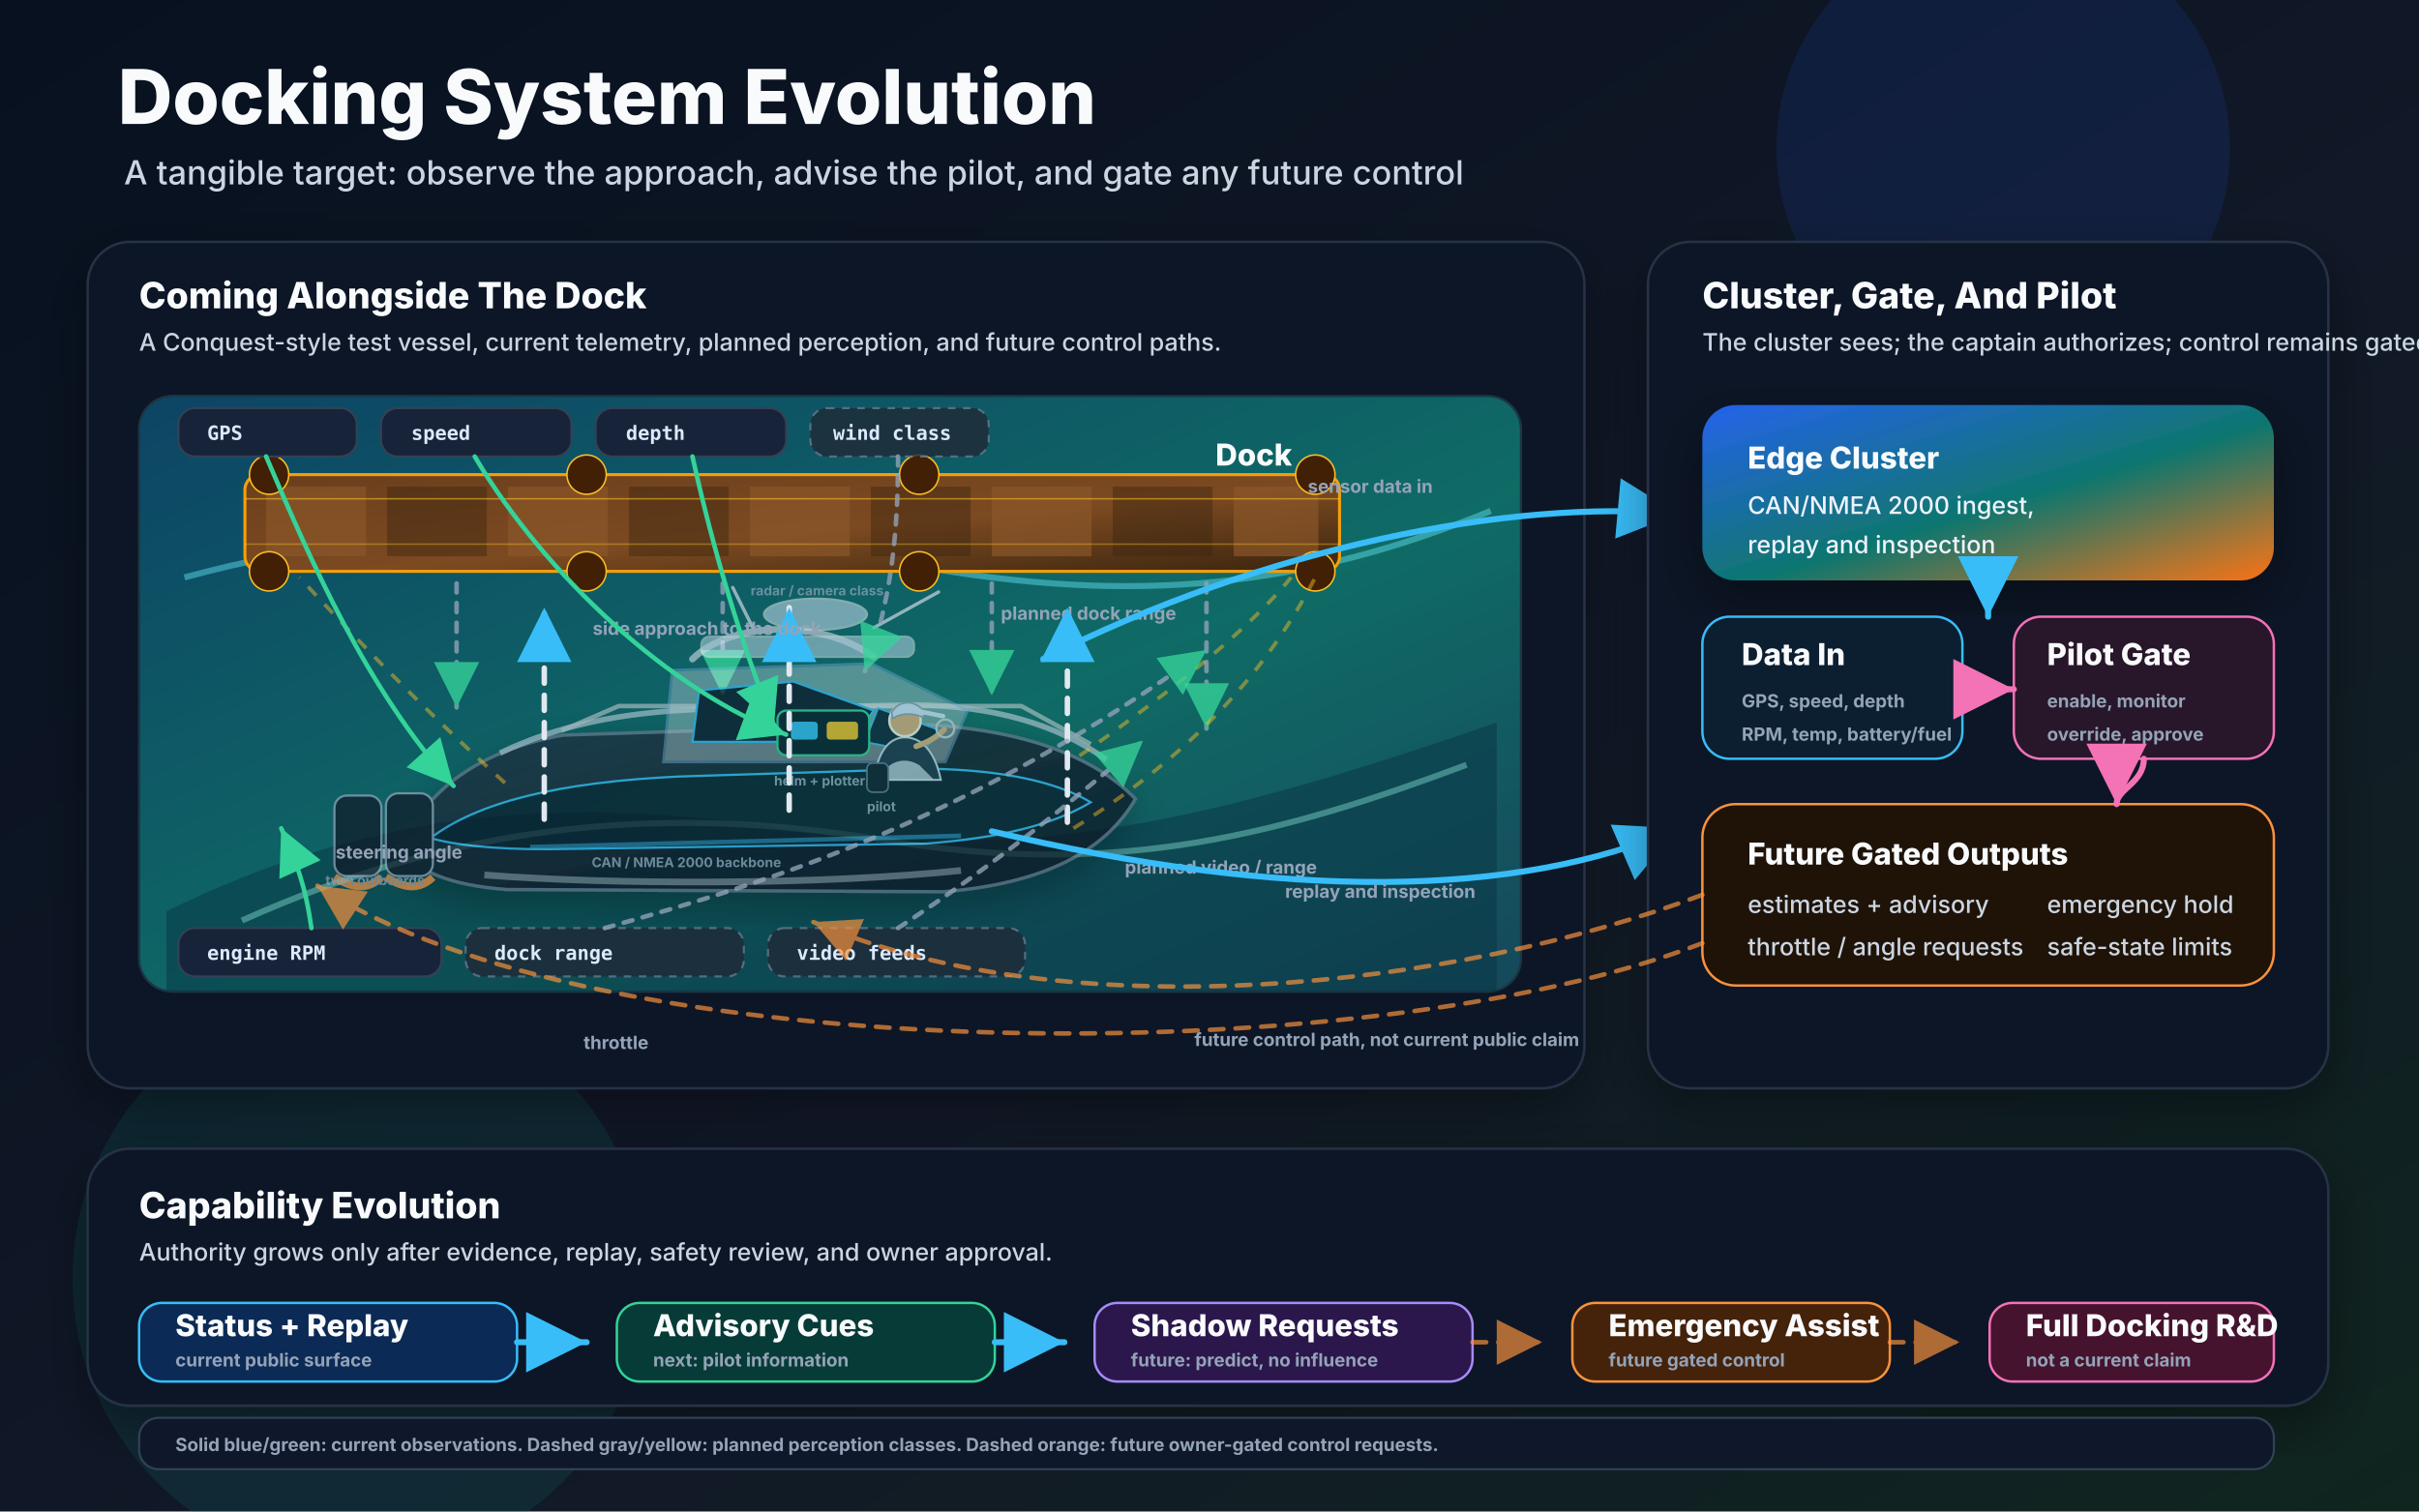
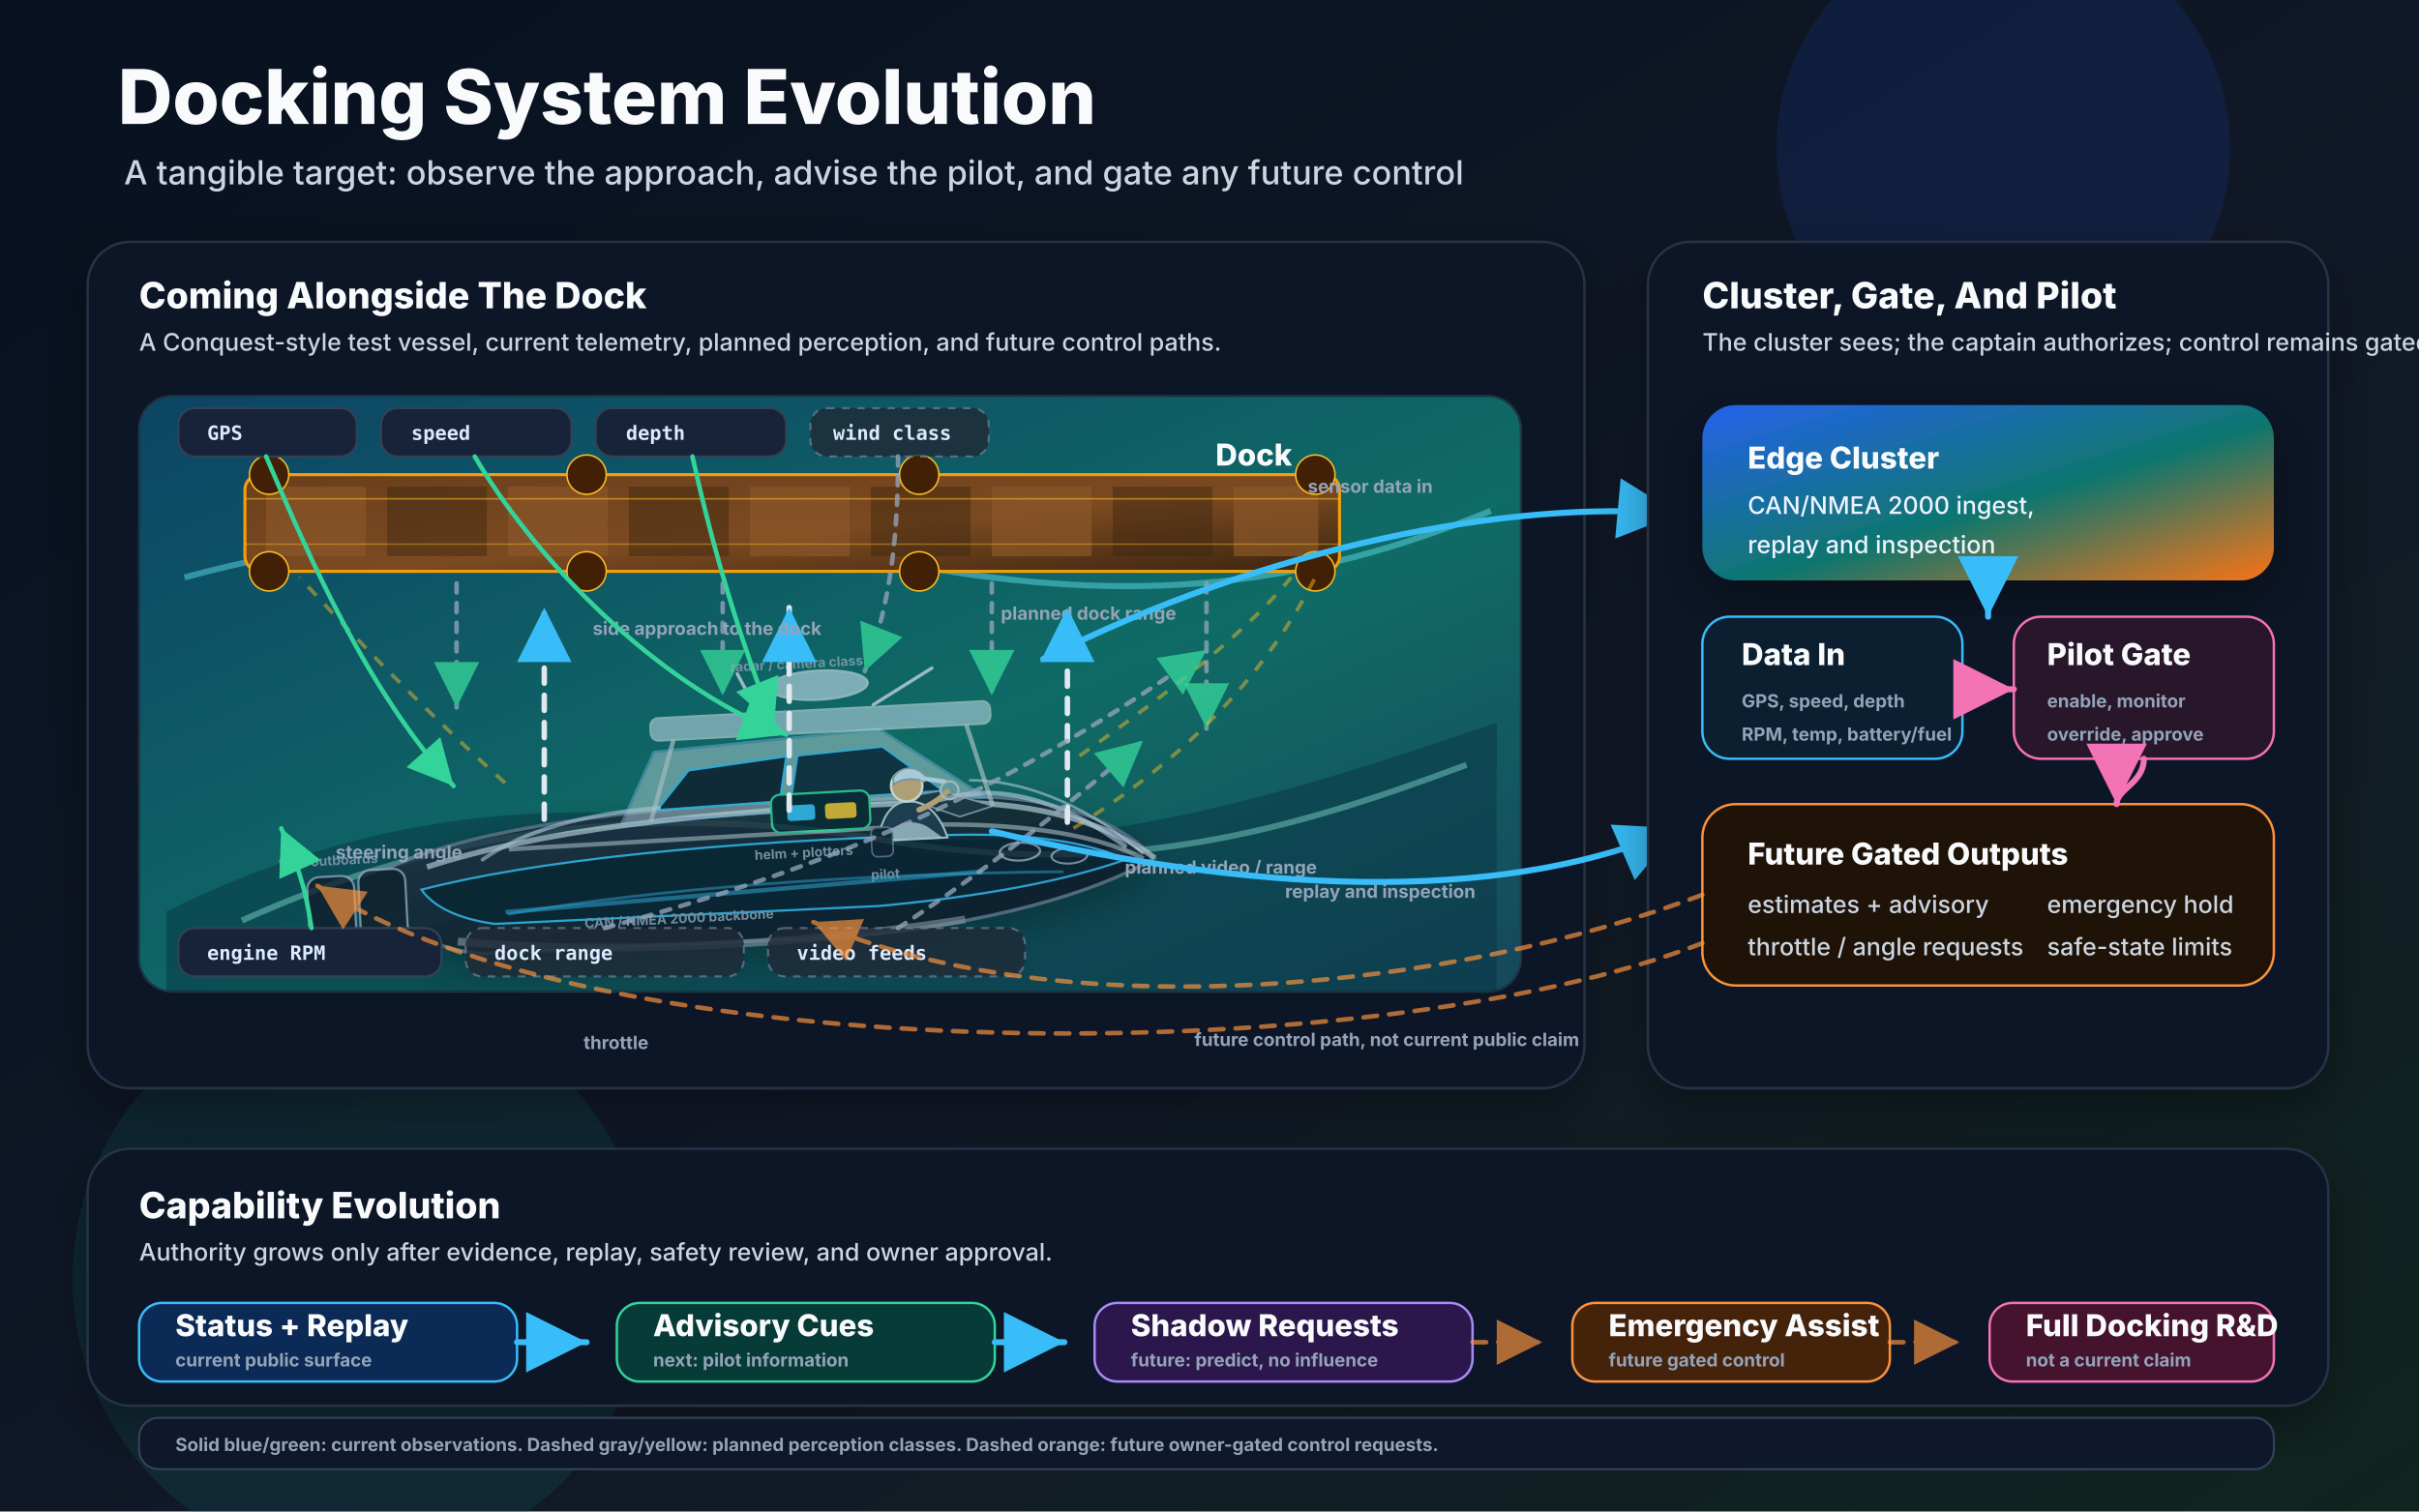
<svg xmlns="http://www.w3.org/2000/svg" width="1600" height="1000" viewBox="0 0 1600 1000" role="img" aria-labelledby="title desc">
  <defs>
    <linearGradient id="bg" x1="0" y1="0" x2="1" y2="1">
      <stop offset="0" stop-color="#07111f" />
      <stop offset="0.56" stop-color="#111827" />
      <stop offset="1" stop-color="#10251f" />
    </linearGradient>
    <linearGradient id="water" x1="0" y1="0" x2="1" y2="1">
      <stop offset="0" stop-color="#0c4a6e" />
      <stop offset="0.58" stop-color="#0f766e" />
      <stop offset="1" stop-color="#164e63" />
    </linearGradient>
    <linearGradient id="dockWood" x1="0" y1="0" x2="1" y2="1">
      <stop offset="0" stop-color="#6b3f1d" />
      <stop offset="0.55" stop-color="#7c4a21" />
      <stop offset="1" stop-color="#3b250f" />
    </linearGradient>
    <linearGradient id="darkHull" x1="0" y1="0" x2="1" y2="1">
      <stop offset="0" stop-color="#243244" />
      <stop offset="0.58" stop-color="#111827" />
      <stop offset="1" stop-color="#0b1220" />
    </linearGradient>
    <linearGradient id="cluster" x1="0" y1="0" x2="1" y2="1">
      <stop offset="0" stop-color="#2563eb" />
      <stop offset="0.55" stop-color="#0f766e" />
      <stop offset="1" stop-color="#f97316" />
    </linearGradient>
    <filter id="shadow" x="-20%" y="-20%" width="140%" height="140%">
      <feDropShadow dx="0" dy="12" stdDeviation="18" flood-color="#000000" flood-opacity="0.36" />
    </filter>
    <marker id="arrowData" markerWidth="14" markerHeight="14" refX="10" refY="5" orient="auto" markerUnits="strokeWidth">
      <path d="M0,0 L10,5 L0,10 z" fill="#38bdf8" />
    </marker>
    <marker id="arrowSense" markerWidth="14" markerHeight="14" refX="10" refY="5" orient="auto" markerUnits="strokeWidth">
      <path d="M0,0 L10,5 L0,10 z" fill="#34d399" />
    </marker>
    <marker id="arrowControl" markerWidth="14" markerHeight="14" refX="10" refY="5" orient="auto" markerUnits="strokeWidth">
      <path d="M0,0 L10,5 L0,10 z" fill="#fb923c" />
    </marker>
    <marker id="arrowHuman" markerWidth="14" markerHeight="14" refX="10" refY="5" orient="auto" markerUnits="strokeWidth">
      <path d="M0,0 L10,5 L0,10 z" fill="#f472b6" />
    </marker>
    <style>
      .title{font:800 50px -apple-system,BlinkMacSystemFont,"Segoe UI",sans-serif;fill:#f8fafc;letter-spacing:0}
      .sub{font:500 22px -apple-system,BlinkMacSystemFont,"Segoe UI",sans-serif;fill:#cbd5e1;letter-spacing:0}
      .h{font:800 24px -apple-system,BlinkMacSystemFont,"Segoe UI",sans-serif;fill:#f8fafc;letter-spacing:0}
      .h2{font:800 20px -apple-system,BlinkMacSystemFont,"Segoe UI",sans-serif;fill:#f8fafc;letter-spacing:0}
      .s{font:500 16px -apple-system,BlinkMacSystemFont,"Segoe UI",sans-serif;fill:#cbd5e1;letter-spacing:0}
      .tiny{font:700 12px -apple-system,BlinkMacSystemFont,"Segoe UI",sans-serif;fill:#94a3b8;letter-spacing:0}
      .mono{font:700 13px ui-monospace,SFMono-Regular,Menlo,Consolas,monospace;fill:#dbeafe;letter-spacing:0}
      .panel{fill:#111827;stroke:#263244;stroke-width:1.6;filter:url(#shadow)}
      .chip{fill:#172338;stroke:#334155;stroke-width:1.4}
      .plannedChip{fill:#1f2937;stroke:#64748b;stroke-width:1.4;stroke-dasharray:5 5;opacity:0.82}
      .data{stroke:#38bdf8;stroke-width:4;fill:none;marker-end:url(#arrowData);stroke-linecap:round}
      .sense{stroke:#34d399;stroke-width:3;fill:none;marker-end:url(#arrowSense);stroke-linecap:round}
      .planned{stroke:#94a3b8;stroke-width:3;fill:none;marker-end:url(#arrowSense);stroke-dasharray:6 7;stroke-linecap:round;opacity:0.78}
      .control{stroke:#fb923c;stroke-width:3;fill:none;marker-end:url(#arrowControl);stroke-dasharray:9 8;stroke-linecap:round;opacity:0.68}
      .human{stroke:#f472b6;stroke-width:4;fill:none;marker-end:url(#arrowHuman);stroke-linecap:round}
      .motion{stroke:#e2e8f0;stroke-width:3.6;fill:none;marker-end:url(#arrowData);stroke-linecap:round;stroke-dasharray:10 8}
    </style>
  </defs>
  <rect width="1600" height="1000" fill="url(#bg)" />
  <circle cx="1325" cy="98" r="150" fill="#1d4ed8" opacity="0.14" />
  <circle cx="238" cy="846" r="190" fill="#0f766e" opacity="0.18" />
  <text x="78" y="82" class="title">Docking System Evolution</text>
  <text x="82" y="122" class="sub">A tangible target: observe the approach, advise the pilot, and gate any future control</text>
  <rect x="58" y="160" width="990" height="560" rx="28" class="panel" />
  <text x="92" y="204" class="h">Coming Alongside The Dock</text>
  <text x="92" y="232" class="s">A Conquest-style test vessel, current telemetry, planned perception, and future control paths.</text>
  <rect x="92" y="262" width="914" height="394" rx="22" fill="url(#water)" opacity="0.88" stroke="#1e3a4a" stroke-width="1.5" />
  <path d="M110 603 C238 540 360 524 518 548 C684 573 810 540 990 478 L990 656 L110 656 Z" fill="#083344" opacity="0.5" />
  <path d="M122 382 C284 338 450 346 604 374 C752 401 864 388 986 338" stroke="#67e8f9" stroke-width="4" opacity="0.44" fill="none" />
  <path d="M160 609 C296 548 430 530 586 556 C742 582 852 550 970 506" stroke="#99f6e4" stroke-width="4" opacity="0.38" fill="none" />
  <g id="dock">
    <rect x="162" y="314" width="724" height="64" rx="10" fill="url(#dockWood)" stroke="#f59e0b" stroke-width="2" />
    <rect x="176" y="322" width="66" height="46" fill="#8a5528" opacity="0.7" />
    <rect x="256" y="322" width="66" height="46" fill="#3b250f" opacity="0.45" />
    <rect x="336" y="322" width="66" height="46" fill="#8a5528" opacity="0.7" />
    <rect x="416" y="322" width="66" height="46" fill="#3b250f" opacity="0.45" />
    <rect x="496" y="322" width="66" height="46" fill="#8a5528" opacity="0.7" />
    <rect x="576" y="322" width="66" height="46" fill="#3b250f" opacity="0.45" />
    <rect x="656" y="322" width="66" height="46" fill="#8a5528" opacity="0.7" />
    <rect x="736" y="322" width="66" height="46" fill="#3b250f" opacity="0.45" />
    <rect x="816" y="322" width="56" height="46" fill="#8a5528" opacity="0.7" />
    <line x1="162" y1="330" x2="886" y2="330" stroke="#fbbf24" opacity="0.56" />
    <line x1="162" y1="360" x2="886" y2="360" stroke="#fbbf24" opacity="0.4" />
    <circle cx="178" cy="314" r="13" fill="#422006" stroke="#fbbf24" />
    <circle cx="388" cy="314" r="13" fill="#422006" stroke="#fbbf24" />
    <circle cx="608" cy="314" r="13" fill="#422006" stroke="#fbbf24" />
    <circle cx="870" cy="314" r="13" fill="#422006" stroke="#fbbf24" />
    <circle cx="178" cy="378" r="13" fill="#422006" stroke="#fbbf24" />
    <circle cx="388" cy="378" r="13" fill="#422006" stroke="#fbbf24" />
    <circle cx="608" cy="378" r="13" fill="#422006" stroke="#fbbf24" />
    <circle cx="870" cy="378" r="13" fill="#422006" stroke="#fbbf24" />
    <text x="804" y="308" class="h2">Dock</text>
  </g>
  <g id="distance">
    <path d="M302 386 L302 468" class="planned" />
    <path d="M478 386 L478 460" class="planned" />
    <path d="M656 386 L656 460" class="planned" />
    <path d="M798 386 L798 482" class="planned" />
    <text x="662" y="410" class="tiny">planned dock range</text>
  </g>
-   <g id="boat" opacity="0.7" transform="translate(125 180) scale(0.74)">
-     <path d="M190 515 C212 462 260 428 334 414 L644 404 C738 407 806 430 846 471 C818 519 762 547 674 554 L284 552 C232 548 202 535 190 515 Z" fill="url(#darkHull)" stroke="#66758a" stroke-width="3" filter="url(#shadow)" />
-     <path d="M216 506 C258 474 330 456 438 451 L660 444 C728 445 776 456 806 474 C773 494 725 506 658 511 L320 516 C270 516 236 512 216 506 Z" fill="#0a1a2a" stroke="#38bdf8" stroke-width="2" />
-     <path d="M264 539 C380 548 565 548 690 535" stroke="#9ca3af" stroke-width="6" opacity="0.7" fill="none" />
-     <path d="M278 430 C330 405 386 394 454 391 L650 387 C718 388 776 404 820 436" stroke="#cbd5e1" stroke-width="5" opacity="0.78" fill="none" />
-     <path d="M333 410 L384 388 L744 388 L806 422" stroke="#d1d5db" stroke-width="4" opacity="0.75" fill="none" />
-     <path d="M432 356 L610 350 L696 392 L676 438 L424 438 Z" fill="#e5edf5" opacity="0.46" stroke="#93c5fd" stroke-width="2.4" />
-     <path d="M456 374 L540 366 L612 392 L592 420 L450 420 Z" fill="#0f172a" stroke="#38bdf8" stroke-width="2" />
-     <path d="M616 390 L672 410 L654 430 L604 420 Z" fill="#102235" stroke="#38bdf8" stroke-width="1.6" />
-     <rect x="526" y="392" width="82" height="40" rx="8" fill="#071827" stroke="#34d399" stroke-width="2" />
-     <rect x="538" y="402" width="24" height="16" rx="3" fill="#38bdf8" />
-     <rect x="570" y="402" width="28" height="16" rx="3" fill="#fbbf24" />
-     <text x="523" y="459" class="tiny">helm + plotters</text>
-     <path d="M450 346 C482 314 562 308 612 344" stroke="#e2e8f0" stroke-width="6" opacity="0.78" fill="none" stroke-linecap="round" />
-     <rect x="458" y="326" width="190" height="18" rx="7" fill="#dbeafe" opacity="0.64" stroke="#f8fafc" stroke-width="2" />
-     <ellipse cx="560" cy="306" rx="46" ry="14" fill="#dbeafe" opacity="0.7" stroke="#f8fafc" stroke-width="2" />
-     <path d="M612 318 L670 286" stroke="#cbd5e1" stroke-width="3" stroke-linecap="round" />
-     <path d="M504 318 L486 282" stroke="#cbd5e1" stroke-width="3" stroke-linecap="round" />
-     <text x="502" y="289" class="tiny">radar / camera class</text>
-     <g id="pilot">
-       <path d="M612 454 C616 428 626 416 640 416 C655 416 667 429 672 454 Z" fill="#203047" stroke="#cbd5e1" stroke-width="1.8" />
-       <path d="M622 445 C630 436 642 434 653 441 L666 454 L610 454 Z" fill="#d9e5f2" opacity="0.78" />
-       <circle cx="640" cy="401" r="14" fill="#e3b17c" stroke="#fff7ed" stroke-width="2.2" />
-       <path d="M628 394 C634 382 650 382 658 394 L656 398 C647 394 637 394 629 399 Z" fill="#dbeafe" stroke="#94a3b8" stroke-width="1.5" />
-       <path d="M654 393 L674 397" stroke="#dbeafe" stroke-width="4" stroke-linecap="round" />
-       <path d="M650 424 C661 420 668 416 675 409" stroke="#e3b17c" stroke-width="5" fill="none" stroke-linecap="round" />
-       <circle cx="676" cy="408" r="8" fill="none" stroke="#cbd5e1" stroke-width="2" />
-       <rect x="606" y="439" width="19" height="26" rx="5" fill="#0f172a" stroke="#64748b" stroke-width="1.5" />
-       <text x="606" y="482" class="tiny">pilot</text>
+   <g id="boat" opacity="0.75" transform="translate(125 188) scale(0.74)">
+     <g transform="rotate(-3 500 500)">
+       <path d="M162 512 C222 482 334 466 502 464 L686 468 C770 470 828 494 862 532 C804 562 710 582 590 588 L260 586 C206 580 174 552 162 512 Z" fill="url(#darkHull)" stroke="#66758a" stroke-width="3" filter="url(#shadow)" />
+       <path d="M206 526 C304 506 470 496 684 502 C752 504 804 515 836 532 C782 548 710 558 614 562 L270 560 C238 554 216 542 206 526 Z" fill="#0a1a2a" stroke="#38bdf8" stroke-width="2" />
+       <path d="M236 574 C344 590 520 596 690 578" stroke="#9ca3af" stroke-width="7" opacity="0.66" fill="none" />
+       <path d="M212 506 C310 480 448 468 664 472 C748 474 816 494 862 532" stroke="#cbd5e1" stroke-width="5" opacity="0.78" fill="none" />
+       <path d="M286 494 L672 492 C754 496 814 510 852 532" stroke="#d1d5db" stroke-width="4" opacity="0.62" fill="none" />
+       <path d="M282 552 C410 536 600 532 780 540" stroke="#38bdf8" stroke-width="2.5" opacity="0.5" fill="none" />
+       <ellipse cx="742" cy="520" rx="18" ry="8" fill="#0f172a" stroke="#94a3b8" stroke-width="2" />
+       <ellipse cx="786" cy="526" rx="16" ry="7" fill="#0f172a" stroke="#94a3b8" stroke-width="1.8" />
+       <path d="M420 414 L622 404 L714 470 L388 476 Z" fill="#e5edf5" opacity="0.5" stroke="#93c5fd" stroke-width="2.4" />
+       <path d="M450 432 L538 424 L530 464 L420 466 Z" fill="#0f172a" stroke="#38bdf8" stroke-width="2" />
+       <path d="M548 424 L624 420 L676 462 L540 464 Z" fill="#102235" stroke="#38bdf8" stroke-width="1.6" />
+       <path d="M674 462 L720 478 L690 486 L640 466 Z" fill="#1f2937" stroke="#94a3b8" stroke-width="1.5" />
+       <rect x="522" y="458" width="88" height="34" rx="8" fill="#071827" stroke="#34d399" stroke-width="2" />
+       <rect x="536" y="468" width="25" height="14" rx="3" fill="#38bdf8" />
+       <rect x="570" y="468" width="28" height="14" rx="3" fill="#fbbf24" />
+       <text x="505" y="515" class="tiny">helm + plotters</text>
+       <rect x="418" y="384" width="304" height="20" rx="7" fill="#dbeafe" opacity="0.64" stroke="#f8fafc" stroke-width="2" />
+       <path d="M438 404 L414 476" stroke="#d1d5db" stroke-width="4" opacity="0.72" />
+       <path d="M700 404 L720 478" stroke="#d1d5db" stroke-width="4" opacity="0.72" />
+       <ellipse cx="570" cy="362" rx="44" ry="13" fill="#dbeafe" opacity="0.72" stroke="#f8fafc" stroke-width="2" />
+       <path d="M618 382 L672 352" stroke="#cbd5e1" stroke-width="3" stroke-linecap="round" />
+       <path d="M514 382 L498 348" stroke="#cbd5e1" stroke-width="3" stroke-linecap="round" />
+       <text x="492" y="346" class="tiny">radar / camera class</text>
+       <path d="M674 470 C712 460 768 465 836 520" stroke="#dbeafe" stroke-width="4" opacity="0.65" fill="none" stroke-linecap="round" />
+       <path d="M700 454 C754 456 812 488 852 528" stroke="#dbeafe" stroke-width="2.4" opacity="0.6" fill="none" />
+       <path d="M262 502 C300 478 354 466 422 464" stroke="#dbeafe" stroke-width="3.5" opacity="0.6" fill="none" stroke-linecap="round" />
+       <g id="pilot">
+         <path d="M616 504 C620 482 630 470 644 470 C660 470 672 482 678 504 Z" fill="#203047" stroke="#cbd5e1" stroke-width="1.8" />
+         <path d="M626 496 C635 488 648 486 660 493 L674 504 L614 504 Z" fill="#d9e5f2" opacity="0.78" />
+         <circle cx="644" cy="456" r="14" fill="#e3b17c" stroke="#fff7ed" stroke-width="2.2" />
+         <path d="M632 449 C639 437 654 438 662 449 L660 453 C650 449 640 449 633 454 Z" fill="#dbeafe" stroke="#94a3b8" stroke-width="1.5" />
+         <path d="M658 450 L678 454" stroke="#dbeafe" stroke-width="4" stroke-linecap="round" />
+         <path d="M654 478 C665 474 672 470 680 463" stroke="#e3b17c" stroke-width="5" fill="none" stroke-linecap="round" />
+         <circle cx="682" cy="462" r="8" fill="none" stroke="#cbd5e1" stroke-width="2" />
+         <rect x="610" y="492" width="19" height="26" rx="5" fill="#0f172a" stroke="#64748b" stroke-width="1.5" />
+         <text x="608" y="538" class="tiny">pilot</text>
+       </g>
+       <rect x="104" y="510" width="42" height="74" rx="11" fill="#111827" stroke="#94a3b8" stroke-width="2" />
+       <rect x="150" y="506" width="42" height="78" rx="11" fill="#111827" stroke="#94a3b8" stroke-width="2" />
+       <path d="M104 585 C122 596 134 596 146 585" stroke="#fb923c" stroke-width="7" fill="none" />
+       <path d="M150 585 C168 596 180 596 192 585" stroke="#fb923c" stroke-width="7" fill="none" />
+       <text x="80" y="500" class="tiny">twin outboards</text>
+       <path d="M280 550 L708 536" stroke="#38bdf8" stroke-width="4" opacity="0.55" fill="none" />
+       <text x="350" y="568" class="tiny">CAN / NMEA 2000 backbone</text>
    </g>
-     <rect x="130" y="468" width="42" height="72" rx="11" fill="#111827" stroke="#94a3b8" stroke-width="2" />
-     <rect x="176" y="466" width="42" height="74" rx="11" fill="#111827" stroke="#94a3b8" stroke-width="2" />
-     <path d="M130 541 C148 552 160 552 172 541" stroke="#fb923c" stroke-width="7" fill="none" />
-     <path d="M176 541 C194 552 206 552 218 541" stroke="#fb923c" stroke-width="7" fill="none" />
-     <text x="122" y="548" class="tiny">twin outboards</text>
-     <path d="M305 514 L690 504" stroke="#38bdf8" stroke-width="4" opacity="0.55" fill="none" />
-     <text x="360" y="532" class="tiny">CAN / NMEA 2000 backbone</text>
  </g>
  <g id="side-motion">
    <path d="M360 542 L360 402" class="motion" />
    <path d="M522 536 L522 402" class="motion" />
    <path d="M706 544 L706 402" class="motion" />
    <text x="392" y="420" class="tiny" fill="#e2e8f0">side approach to the dock</text>
  </g>
  <g id="video-range">
    <path d="M714 500 C780 454 828 414 854 382" stroke="#fbbf24" stroke-width="2.5" stroke-dasharray="8 8" fill="none" opacity="0.46" />
    <path d="M710 548 C800 492 844 432 870 382" stroke="#fbbf24" stroke-width="2.5" stroke-dasharray="8 8" fill="none" opacity="0.46" />
    <path d="M334 518 C268 458 226 412 198 382" stroke="#fbbf24" stroke-width="2.5" stroke-dasharray="8 8" fill="none" opacity="0.46" />
    <text x="744" y="578" class="tiny">planned video / range</text>
  </g>
  <g id="sensor-chips">
    <rect x="118" y="270" width="118" height="32" rx="11" class="chip" />
    <text x="137" y="291" class="mono">GPS</text>
    <rect x="252" y="270" width="126" height="32" rx="11" class="chip" />
    <text x="272" y="291" class="mono">speed</text>
    <rect x="394" y="270" width="126" height="32" rx="11" class="chip" />
    <text x="414" y="291" class="mono">depth</text>
    <rect x="536" y="270" width="118" height="32" rx="11" class="plannedChip" />
    <text x="551" y="291" class="mono">wind class</text>
    <rect x="118" y="614" width="174" height="32" rx="11" class="chip" />
    <text x="137" y="635" class="mono">engine RPM</text>
    <rect x="308" y="614" width="184" height="32" rx="11" class="plannedChip" />
    <text x="327" y="635" class="mono">dock range</text>
    <rect x="508" y="614" width="170" height="32" rx="11" class="plannedChip" />
    <text x="527" y="635" class="mono">video feeds</text>
  </g>
  <path d="M176 302 C206 372 242 455 300 520" class="sense" />
  <path d="M314 302 C360 380 444 458 520 486" class="sense" />
  <path d="M458 302 C472 365 490 425 512 480" class="sense" />
  <path d="M594 302 C594 350 590 398 572 444" class="planned" />
  <path d="M206 614 C202 586 196 570 186 548" class="sense" />
  <path d="M400 614 C514 582 642 542 798 430" class="planned" />
  <path d="M594 614 C658 572 712 528 756 490" class="planned" />
  <path d="M690 436 C836 362 1000 330 1110 340" class="data" />
  <path d="M656 550 C850 596 1004 594 1110 548" class="data" />
  <text x="865" y="326" class="tiny">sensor data in</text>
  <text x="850" y="594" class="tiny">replay and inspection</text>
  <rect x="1090" y="160" width="450" height="560" rx="28" class="panel" />
  <text x="1126" y="204" class="h">Cluster, Gate, And Pilot</text>
  <text x="1126" y="232" class="s">The cluster sees; the captain authorizes; control remains gated.</text>
  <rect x="1126" y="268" width="378" height="116" rx="22" fill="url(#cluster)" filter="url(#shadow)" />
  <text x="1156" y="310" class="h2">Edge Cluster</text>
  <text x="1156" y="340" class="s" style="fill:#eef2ff">CAN/NMEA 2000 ingest,</text>
  <text x="1156" y="366" class="s" style="fill:#eef2ff">replay and inspection</text>
  <rect x="1126" y="408" width="172" height="94" rx="18" fill="#0b1f31" stroke="#38bdf8" stroke-width="1.6" />
  <text x="1152" y="440" class="h2">Data In</text>
  <text x="1152" y="468" class="tiny">GPS, speed, depth</text>
  <text x="1152" y="490" class="tiny">RPM, temp, battery/fuel</text>
  <rect x="1332" y="408" width="172" height="94" rx="18" fill="#28162a" stroke="#f472b6" stroke-width="1.6" />
  <text x="1354" y="440" class="h2">Pilot Gate</text>
  <text x="1354" y="468" class="tiny">enable, monitor</text>
  <text x="1354" y="490" class="tiny">override, approve</text>
  <rect x="1126" y="532" width="378" height="120" rx="22" fill="#1f1308" stroke="#fb923c" stroke-width="1.6" />
  <text x="1156" y="572" class="h2">Future Gated Outputs</text>
  <text x="1156" y="604" class="s">estimates + advisory</text>
  <text x="1156" y="632" class="s">throttle / angle requests</text>
  <text x="1354" y="604" class="s">emergency hold</text>
  <text x="1354" y="632" class="s">safe-state limits</text>
  <path d="M1298 456 C1314 456 1318 456 1332 456" class="human" />
  <path d="M1315 384 C1315 394 1315 398 1315 408" class="data" />
  <path d="M1418 502 C1418 518 1400 522 1400 532" class="human" />
  <path d="M1126 592 C962 654 706 682 538 610" class="control" />
  <path d="M1126 624 C904 710 396 708 210 586" class="control" />
  <text x="790" y="692" class="tiny">future control path, not current public claim</text>
  <text x="386" y="694" class="tiny">throttle</text>
  <text x="222" y="568" class="tiny">steering angle</text>
  <rect x="58" y="760" width="1482" height="170" rx="28" class="panel" />
  <text x="92" y="806" class="h">Capability Evolution</text>
  <text x="92" y="834" class="s">Authority grows only after evidence, replay, safety review, and owner approval.</text>
  <g id="evolution">
    <rect x="92" y="862" width="250" height="52" rx="15" fill="#0b2a55" stroke="#38bdf8" stroke-width="1.6" />
    <text x="116" y="884" class="h2">Status + Replay</text>
    <text x="116" y="904" class="tiny">current public surface</text>
    <path d="M342 888 L388 888" class="data" />
    <rect x="408" y="862" width="250" height="52" rx="15" fill="#073b37" stroke="#34d399" stroke-width="1.6" />
    <text x="432" y="884" class="h2">Advisory Cues</text>
    <text x="432" y="904" class="tiny">next: pilot information</text>
    <path d="M658 888 L704 888" class="data" />
    <rect x="724" y="862" width="250" height="52" rx="15" fill="#2b174c" stroke="#a78bfa" stroke-width="1.6" />
    <text x="748" y="884" class="h2">Shadow Requests</text>
    <text x="748" y="904" class="tiny">future: predict, no influence</text>
    <path d="M974 888 L1020 888" class="control" />
    <rect x="1040" y="862" width="210" height="52" rx="15" fill="#45220a" stroke="#fb923c" stroke-width="1.6" />
    <text x="1064" y="884" class="h2">Emergency Assist</text>
    <text x="1064" y="904" class="tiny">future gated control</text>
    <path d="M1250 888 L1296 888" class="control" />
    <rect x="1316" y="862" width="188" height="52" rx="15" fill="#45132e" stroke="#f472b6" stroke-width="1.6" />
    <text x="1340" y="884" class="h2">Full Docking R&amp;D</text>
    <text x="1340" y="904" class="tiny">not a current claim</text>
  </g>
  <rect x="92" y="938" width="1412" height="34" rx="13" fill="#0f172a" stroke="#334155" stroke-width="1.4" />
  <text x="116" y="960" class="tiny">Solid blue/green: current observations. Dashed gray/yellow: planned perception classes. Dashed orange: future owner-gated control requests.</text>
</svg>
